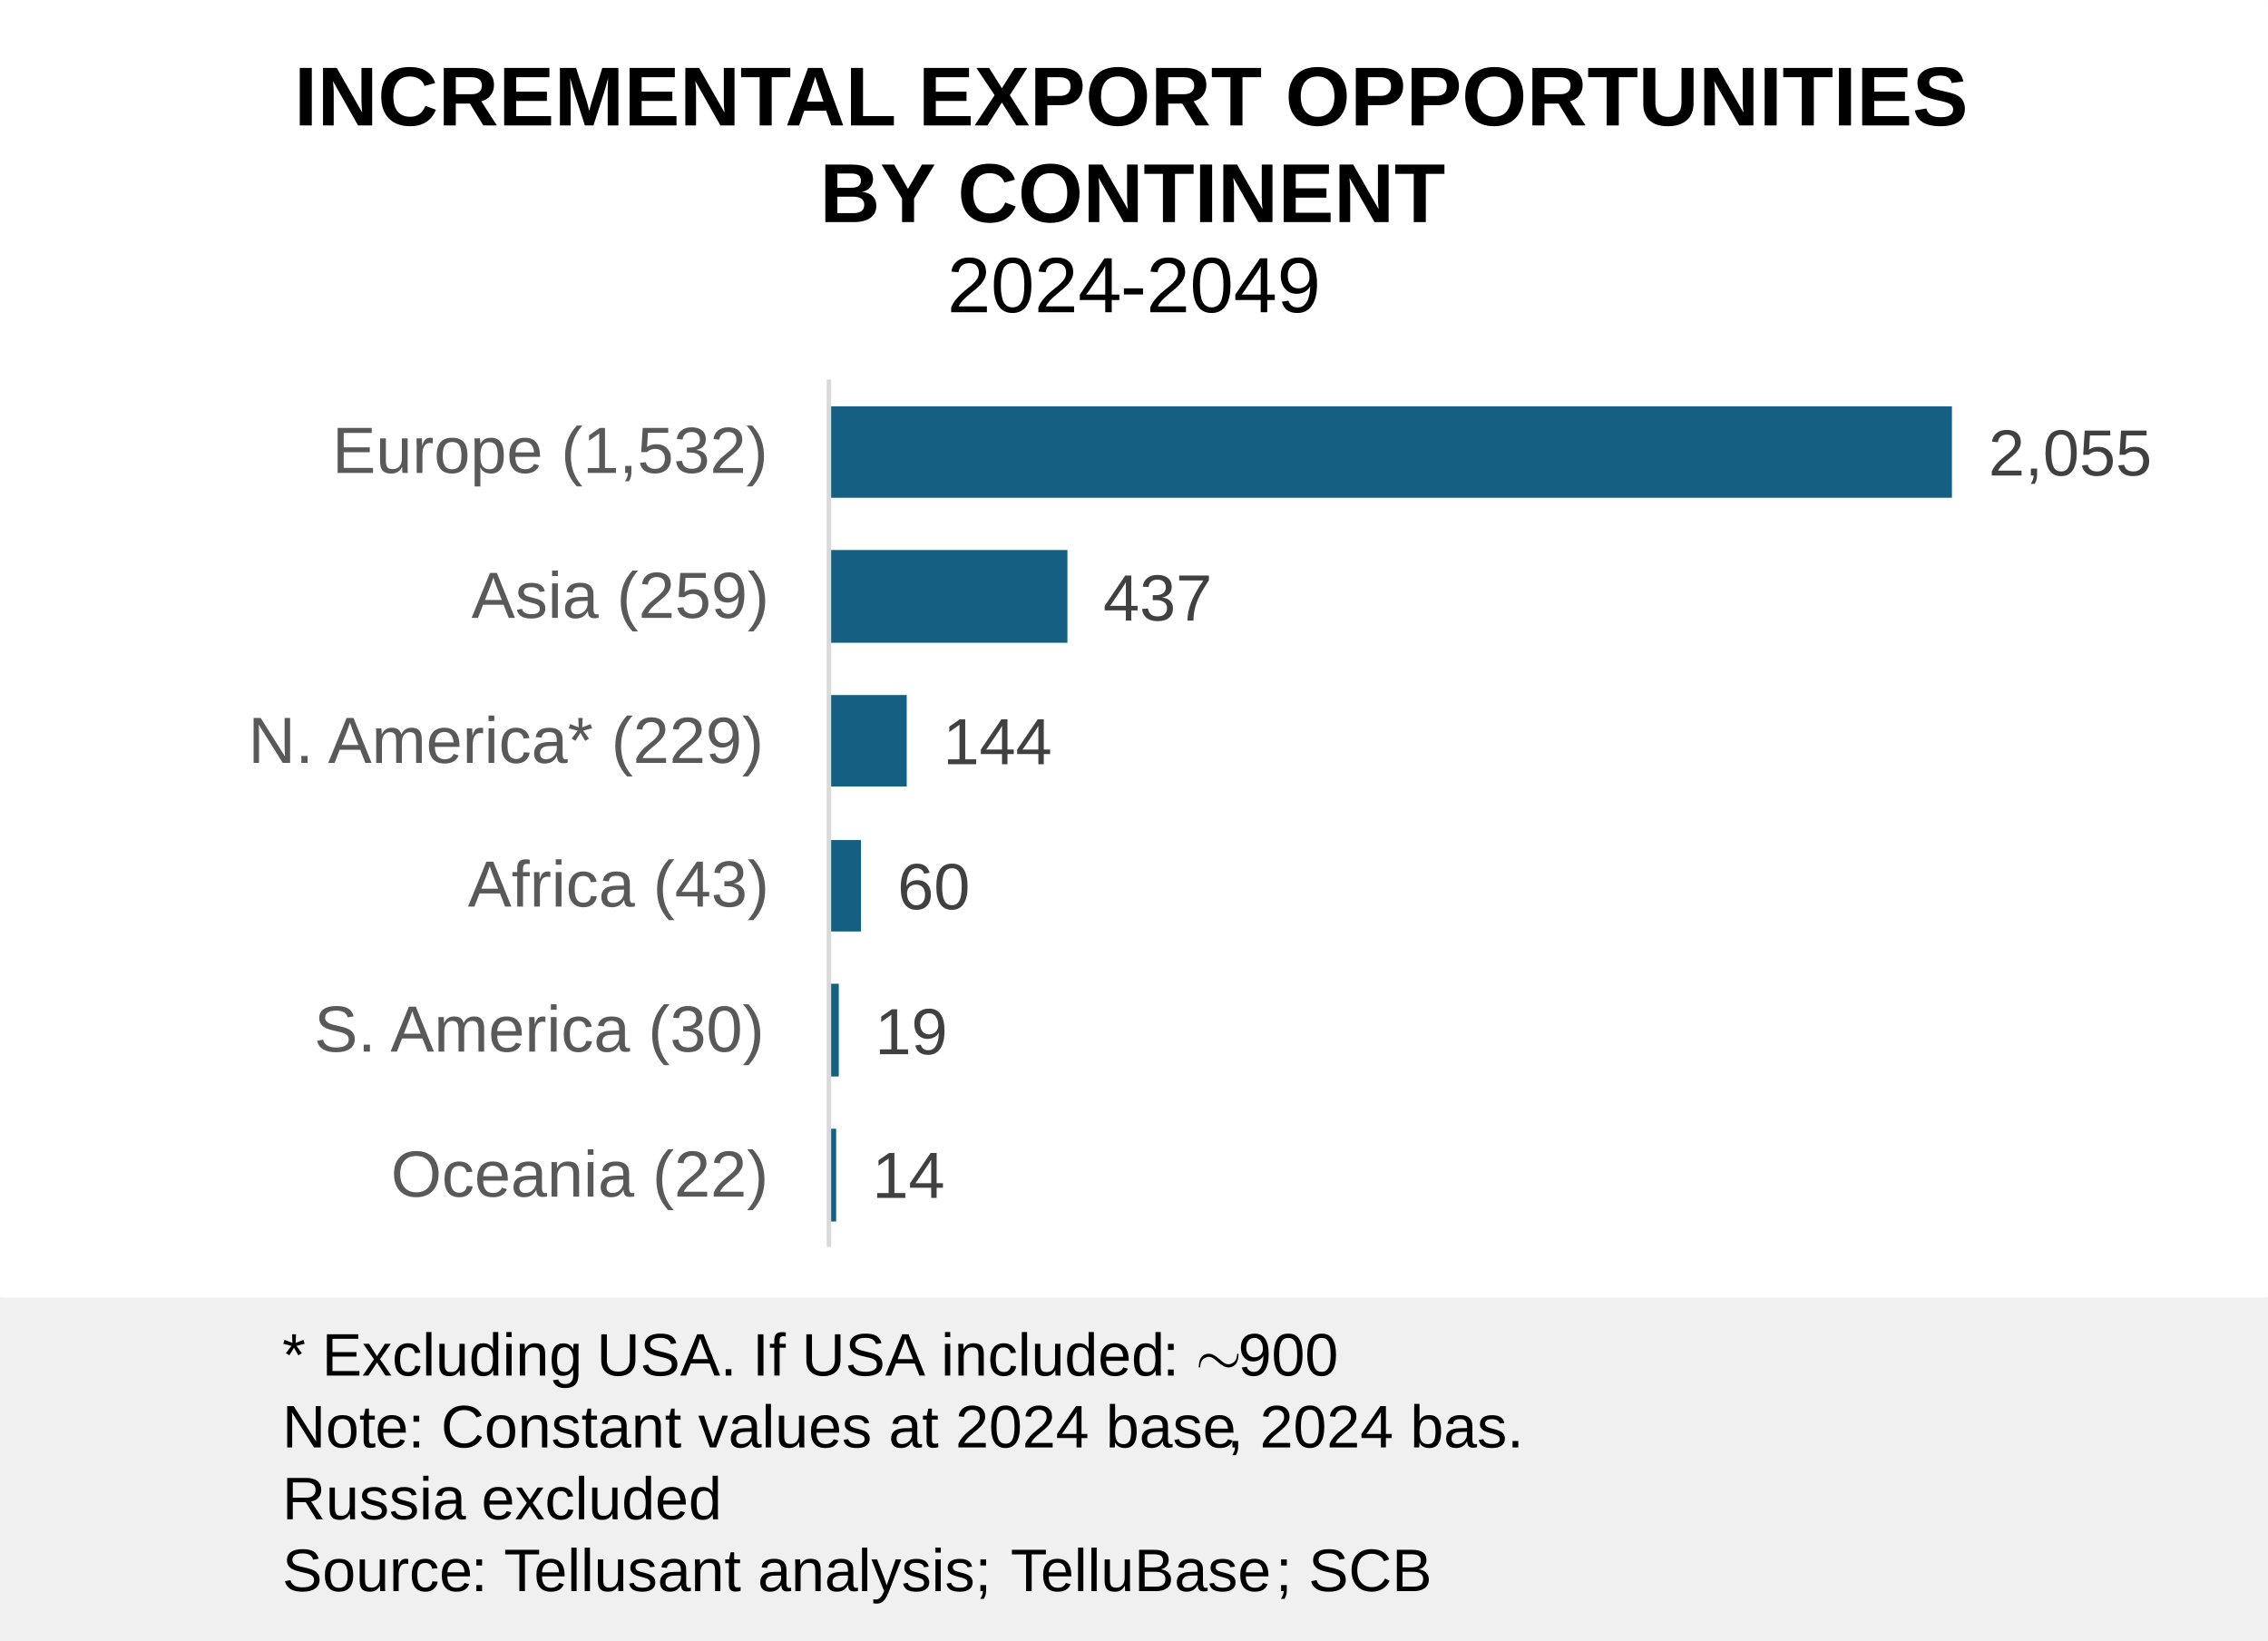
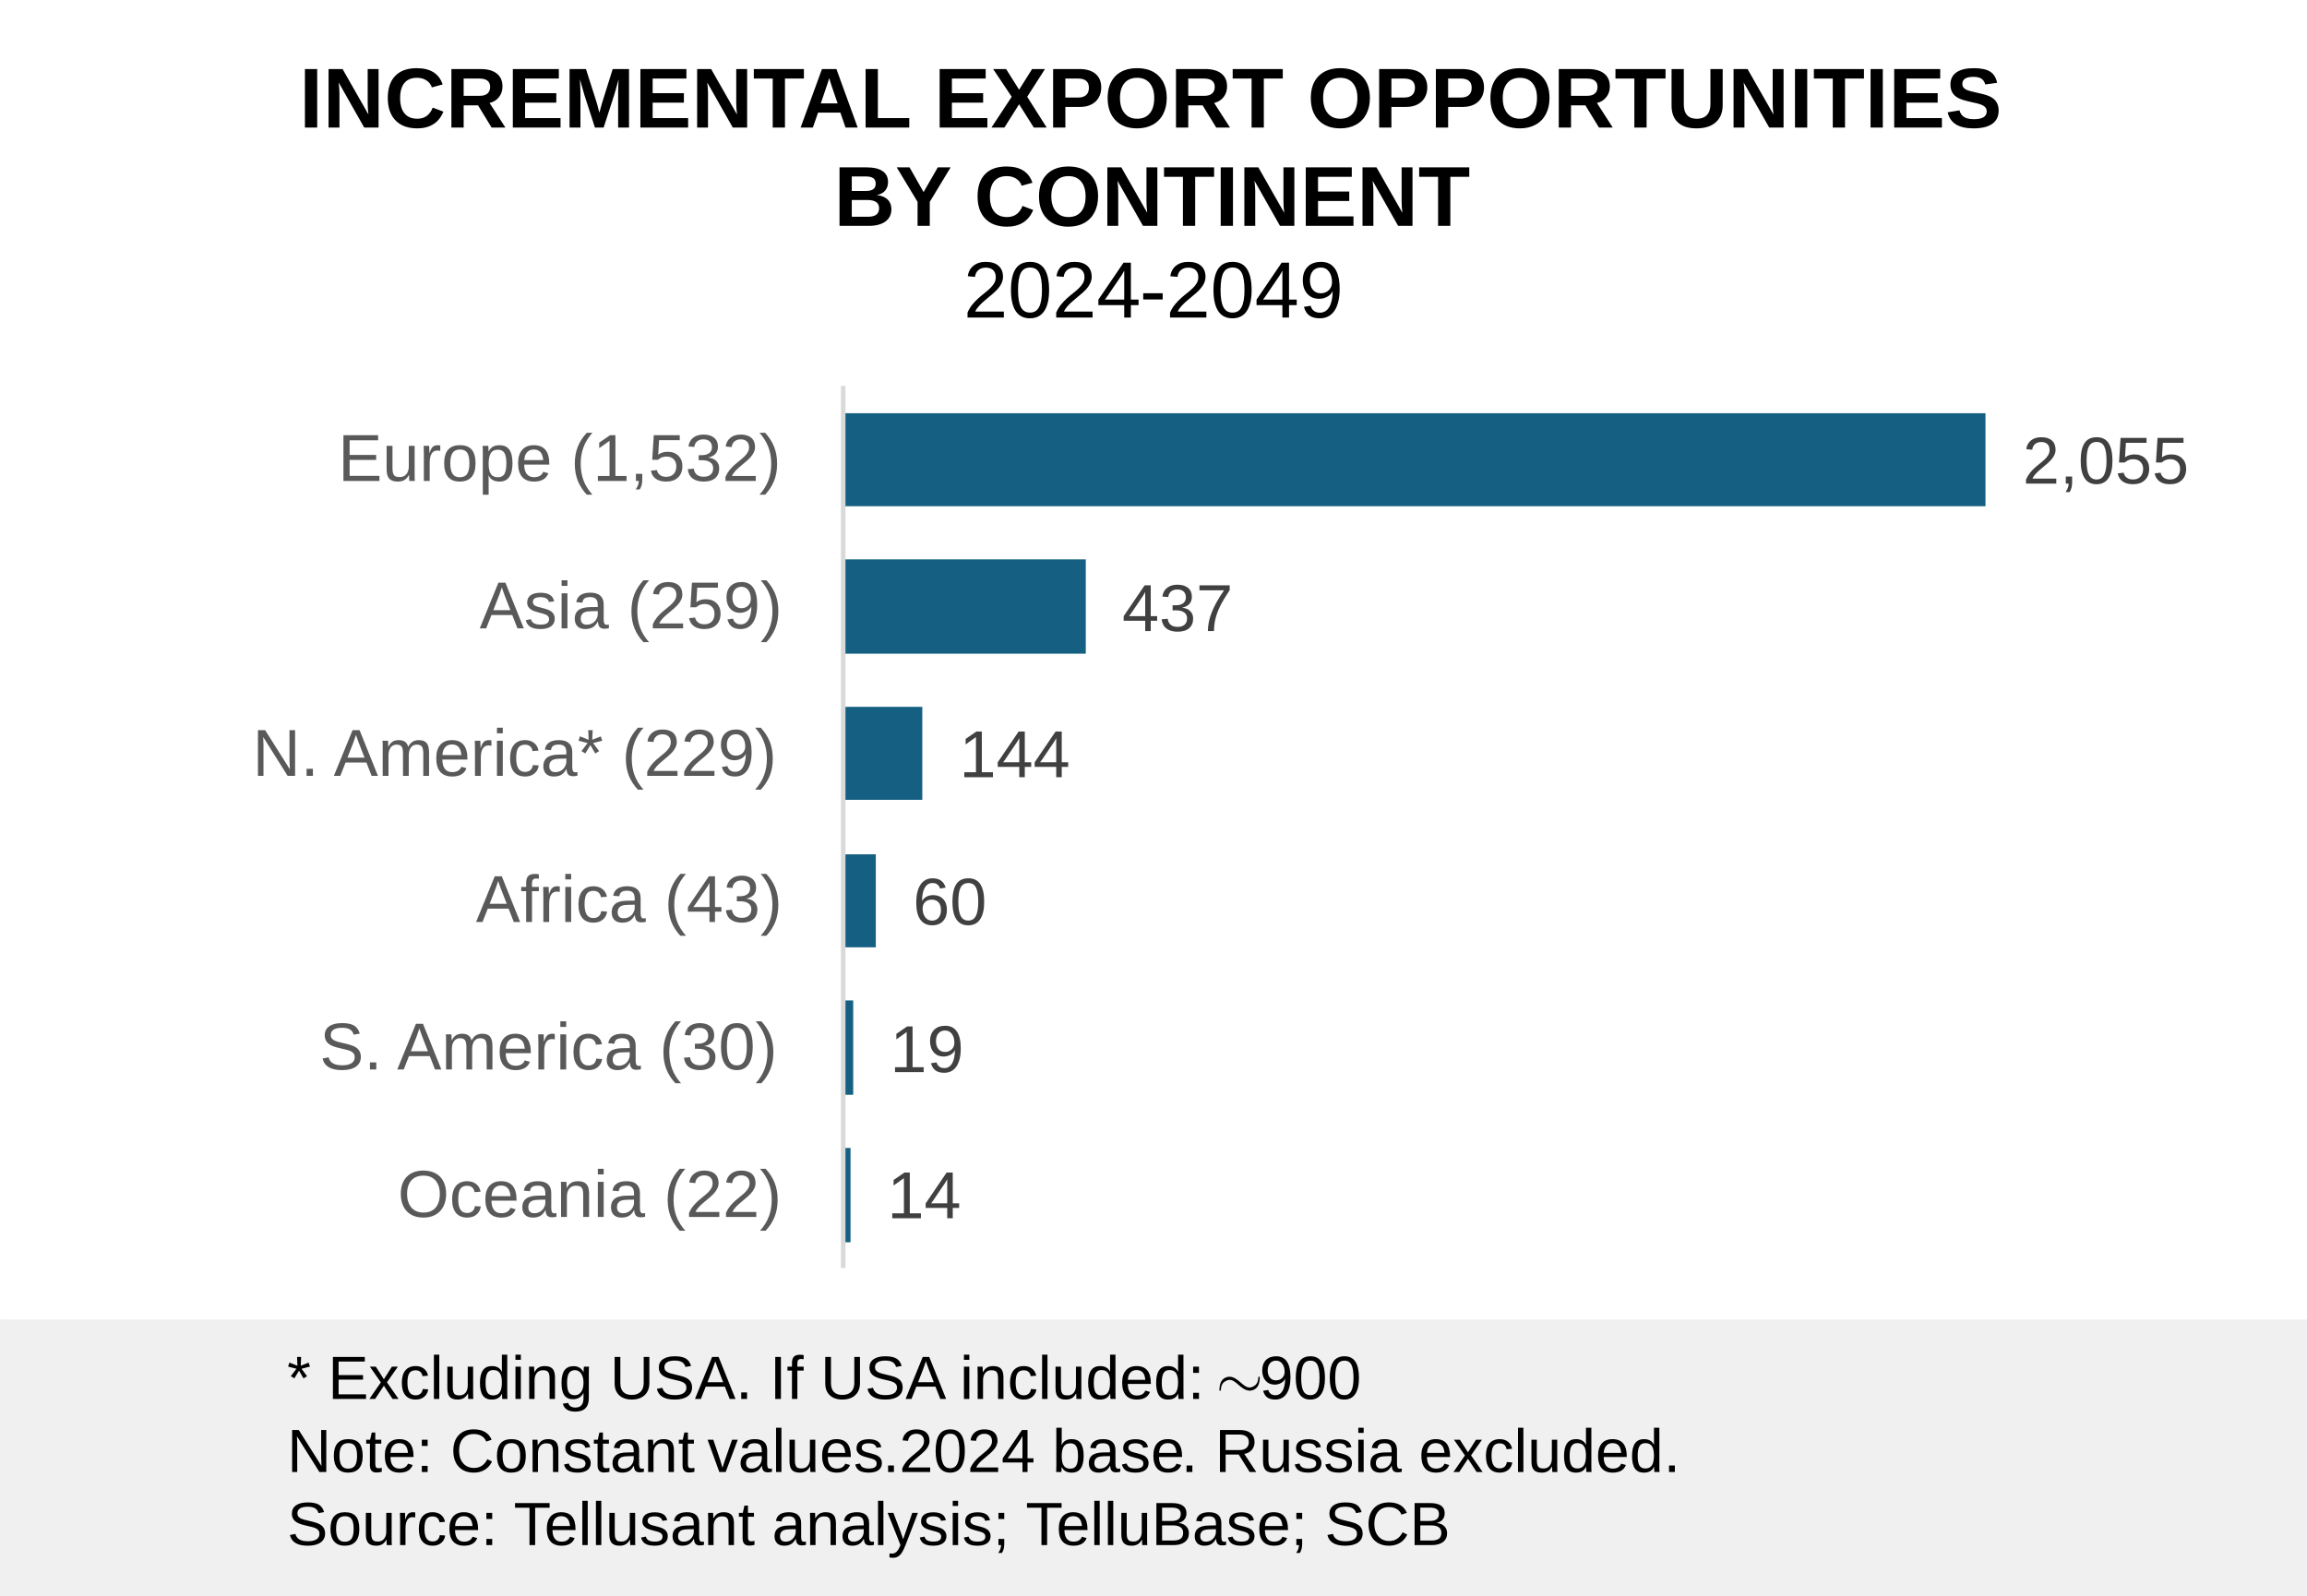
- <svg xmlns="http://www.w3.org/2000/svg" width="1736" height="1256" xml:space="preserve" overflow="hidden">
+ <svg xmlns="http://www.w3.org/2000/svg" width="1736" height="1201" xml:space="preserve" overflow="hidden">
  <defs>
    <clipPath id="clip0">
-       <rect x="370" y="545" width="1736" height="1256" />
+       <rect x="370" y="545" width="1736" height="1201" />
    </clipPath>
  </defs>
  <g clip-path="url(#clip0)" transform="translate(-370 -545)">
    <rect x="371" y="546" width="1733" height="990" fill="#FFFFFF" />
    <g>
      <path d="M1010.03 1480.05 1004 1480.05 1004 1409.05 1010.03 1409.05ZM1012.03 1369.04 1004 1369.04 1004 1298.04 1012.03 1298.04ZM1029.03 1258.04 1004 1258.04 1004 1188.04 1029.03 1188.04ZM1064.03 1147.04 1004 1147.04 1004 1077.04 1064.03 1077.04ZM1187.04 1037.03 1004 1037.03 1004 966.032 1187.04 966.032ZM1864.06 926.03 1004 926.03 1004 856.028 1864.06 856.028Z" fill="#156082" />
    </g>
    <g>
      <path d="M0 0 0 664" stroke="#D9D9D9" stroke-width="3.438" stroke-linejoin="round" stroke-miterlimit="10" fill="none" fill-rule="evenodd" transform="matrix(1 0 0 -1 1004.5 1499.5)" />
    </g>
    <g>
      <text fill="#404040" font-family="Arial,Arial_MSFontService,sans-serif" font-weight="400" font-size="50" transform="matrix(1 0 0 1 1037.61 1462)">14</text>
    </g>
    <g>
      <text fill="#404040" font-family="Arial,Arial_MSFontService,sans-serif" font-weight="400" font-size="50" transform="matrix(1 0 0 1 1039.7 1352)">19</text>
    </g>
    <g>
      <text fill="#404040" font-family="Arial,Arial_MSFontService,sans-serif" font-weight="400" font-size="50" transform="matrix(1 0 0 1 1056.93 1241)">60</text>
    </g>
    <g>
      <text fill="#404040" font-family="Arial,Arial_MSFontService,sans-serif" font-weight="400" font-size="50" transform="matrix(1 0 0 1 1091.82 1130)">144</text>
    </g>
    <g>
      <text fill="#404040" font-family="Arial,Arial_MSFontService,sans-serif" font-weight="400" font-size="50" transform="matrix(1 0 0 1 1214.41 1020)">437</text>
    </g>
    <g>
      <text fill="#404040" font-family="Arial,Arial_MSFontService,sans-serif" font-weight="400" font-size="50" transform="matrix(1 0 0 1 1892.05 909)">2,055</text>
    </g>
    <g>
      <text fill="#595959" font-family="Arial,Arial_MSFontService,sans-serif" font-weight="400" font-size="50" transform="matrix(1 0 0 1 669.215 1461)">Oceania (22)</text>
    </g>
    <g>
      <text fill="#595959" font-family="Arial,Arial_MSFontService,sans-serif" font-weight="400" font-size="50" transform="matrix(1 0 0 1 610.479 1350)">S. America (30)</text>
    </g>
    <g>
      <text fill="#595959" font-family="Arial,Arial_MSFontService,sans-serif" font-weight="400" font-size="50" transform="matrix(1 0 0 1 728.157 1239)">Africa (43)</text>
    </g>
    <g>
      <text fill="#595959" font-family="Arial,Arial_MSFontService,sans-serif" font-weight="400" font-size="50" transform="matrix(1 0 0 1 560.017 1129)">N. America* (229)</text>
    </g>
    <g>
      <text fill="#595959" font-family="Arial,Arial_MSFontService,sans-serif" font-weight="400" font-size="50" transform="matrix(1 0 0 1 730.907 1018)">Asia (259)</text>
    </g>
    <g>
      <text fill="#595959" font-family="Arial,Arial_MSFontService,sans-serif" font-weight="400" font-size="50" transform="matrix(1 0 0 1 624.321 907)">Europe (1,532)</text>
    </g>
    <g>
      <text font-family="Arial,Arial_MSFontService,sans-serif" font-weight="700" font-size="64" transform="matrix(1 0 0 1 595.18 641)">INCREMENTAL EXPORT OPPORTUNITIES </text>
    </g>
    <g>
      <text font-family="Arial,Arial_MSFontService,sans-serif" font-weight="700" font-size="64" transform="matrix(1 0 0 1 997.459 715)">BY CONTINENT </text>
    </g>
    <g>
      <text font-family="Arial,Arial_MSFontService,sans-serif" font-weight="400" font-size="60" transform="matrix(1 0 0 1 1095.04 784)">2024</text>
    </g>
    <g>
      <text font-family="Arial,Arial_MSFontService,sans-serif" font-weight="400" font-size="60" transform="matrix(1 0 0 1 1227.59 784)">-</text>
    </g>
    <g>
      <text font-family="Arial,Arial_MSFontService,sans-serif" font-weight="400" font-size="60" transform="matrix(1 0 0 1 1247.43 784)">2049</text>
    </g>
    <rect x="371.5" y="546.5" width="1733" height="990" stroke="#FFFFFF" stroke-width="3.438" stroke-linejoin="round" stroke-miterlimit="10" fill="none" />
-     <text font-family="Arial,Arial_MSFontService,sans-serif" font-weight="400" font-size="46" transform="matrix(1 0 0 1 586.055 1598)">* </text>
-     <text font-family="Arial,Arial_MSFontService,sans-serif" font-weight="400" font-size="46" transform="matrix(1 0 0 1 616.42 1598)">Excluding</text>
-     <text font-family="Arial,Arial_MSFontService,sans-serif" font-weight="400" font-size="46" transform="matrix(1 0 0 1 826.68 1598)">USA. </text>
-     <text font-family="Arial,Arial_MSFontService,sans-serif" font-weight="400" font-size="46" transform="matrix(1 0 0 1 945.847 1598)">If</text>
-     <text font-family="Arial,Arial_MSFontService,sans-serif" font-weight="400" font-size="46" transform="matrix(1 0 0 1 983.659 1598)">USA </text>
-     <text font-family="Arial,Arial_MSFontService,sans-serif" font-weight="400" font-size="46" transform="matrix(1 0 0 1 1090.22 1598)">included</text>
-     <text font-family="Arial,Arial_MSFontService,sans-serif" font-weight="400" font-size="46" transform="matrix(1 0 0 1 1259.81 1598)">: </text>
+     <text font-family="Arial,Arial_MSFontService,sans-serif" font-weight="400" font-size="46" transform="matrix(1 0 0 1 586.055 1598)">* Excluding USA. If USA included: </text>
    <text font-family="Cambria Math,Cambria Math_MSFontService,sans-serif" font-weight="400" font-size="46" transform="matrix(1 0 0 1 1285.01 1598)">∼</text>
    <text font-family="Arial,Arial_MSFontService,sans-serif" font-weight="400" font-size="46" transform="matrix(1 0 0 1 1317.67 1598)">900</text>
-     <text font-family="Arial,Arial_MSFontService,sans-serif" font-weight="400" font-size="46" transform="matrix(1 0 0 1 586.055 1653)">Not</text>
-     <text font-family="Arial,Arial_MSFontService,sans-serif" font-weight="400" font-size="46" transform="matrix(1 0 0 1 657.097 1653)">e</text>
-     <text font-family="Arial,Arial_MSFontService,sans-serif" font-weight="400" font-size="46" transform="matrix(1 0 0 1 682.305 1653)">: </text>
-     <text font-family="Arial,Arial_MSFontService,sans-serif" font-weight="400" font-size="46" transform="matrix(1 0 0 1 707.514 1653)">Constant values at 2024 base</text>
-     <text font-family="Arial,Arial_MSFontService,sans-serif" font-weight="400" font-size="46" transform="matrix(1 0 0 1 1309.08 1653)">, </text>
-     <text font-family="Arial,Arial_MSFontService,sans-serif" font-weight="400" font-size="46" transform="matrix(1 0 0 1 1334.28 1653)">2024 bas. </text>
-     <text font-family="Arial,Arial_MSFontService,sans-serif" font-weight="400" font-size="46" transform="matrix(1 0 0 1 586.055 1708)">R</text>
-     <text font-family="Arial,Arial_MSFontService,sans-serif" font-weight="400" font-size="46" transform="matrix(1 0 0 1 619.284 1708)">ussia</text>
-     <text font-family="Arial,Arial_MSFontService,sans-serif" font-weight="400" font-size="46" transform="matrix(1 0 0 1 738.451 1708)">excluded</text>
-     <text font-family="Arial,Arial_MSFontService,sans-serif" font-weight="400" font-size="46" transform="matrix(1 0 0 1 586.055 1763)">Source</text>
-     <text font-family="Arial,Arial_MSFontService,sans-serif" font-weight="400" font-size="46" transform="matrix(1 0 0 1 730.43 1763)">: </text>
-     <text font-family="Arial,Arial_MSFontService,sans-serif" font-weight="400" font-size="46" transform="matrix(1 0 0 1 755.639 1763)">Tellusant analysis; </text>
-     <text font-family="Arial,Arial_MSFontService,sans-serif" font-weight="400" font-size="46" transform="matrix(1 0 0 1 1143.5 1763)">TelluBase</text>
-     <text font-family="Arial,Arial_MSFontService,sans-serif" font-weight="400" font-size="46" transform="matrix(1 0 0 1 1346.32 1763)">; </text>
-     <text font-family="Arial,Arial_MSFontService,sans-serif" font-weight="400" font-size="46" transform="matrix(1 0 0 1 1371.52 1763)">SCB</text>
+     <text font-family="Arial,Arial_MSFontService,sans-serif" font-weight="400" font-size="46" transform="matrix(1 0 0 1 586.055 1653)">Note: Constant </text>
+     <text font-family="Arial,Arial_MSFontService,sans-serif" font-weight="400" font-size="46" transform="matrix(1 0 0 1 902.305 1653)">values</text>
+     <text font-family="Arial,Arial_MSFontService,sans-serif" font-weight="400" font-size="46" transform="matrix(1 0 0 1 1034.08 1653)">.</text>
+     <text font-family="Arial,Arial_MSFontService,sans-serif" font-weight="400" font-size="46" transform="matrix(1 0 0 1 1046.68 1653)">2024 base</text>
+     <text font-family="Arial,Arial_MSFontService,sans-serif" font-weight="400" font-size="46" transform="matrix(1 0 0 1 1258.66 1653)">. Russia excluded.</text>
+     <text font-family="Arial,Arial_MSFontService,sans-serif" font-weight="400" font-size="46" transform="matrix(1 0 0 1 586.055 1708)">Source: Tellusant analysis; TelluBase; SCB</text>
  </g>
</svg>
